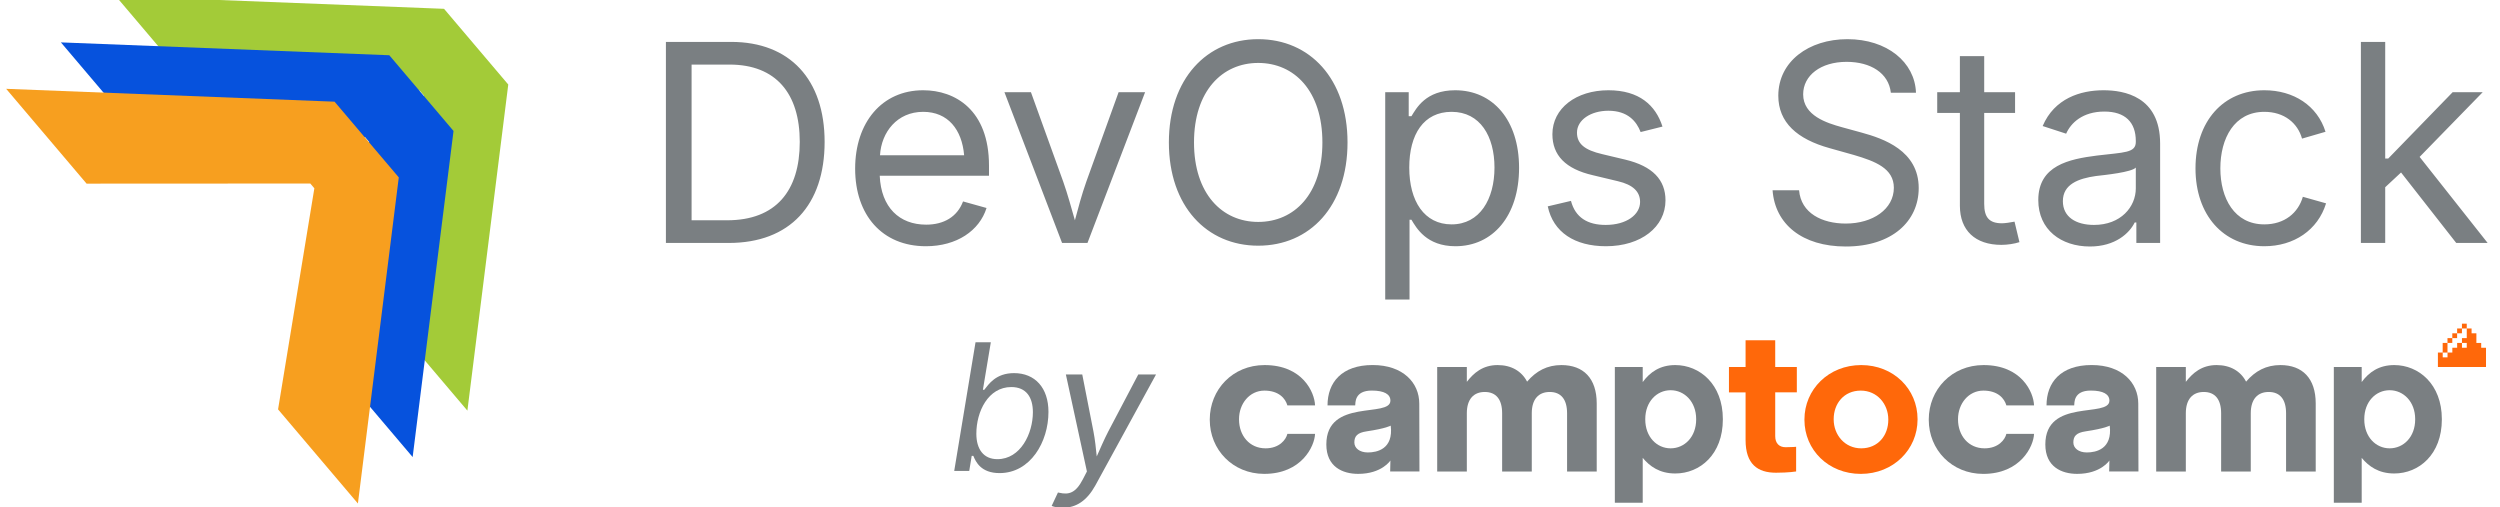
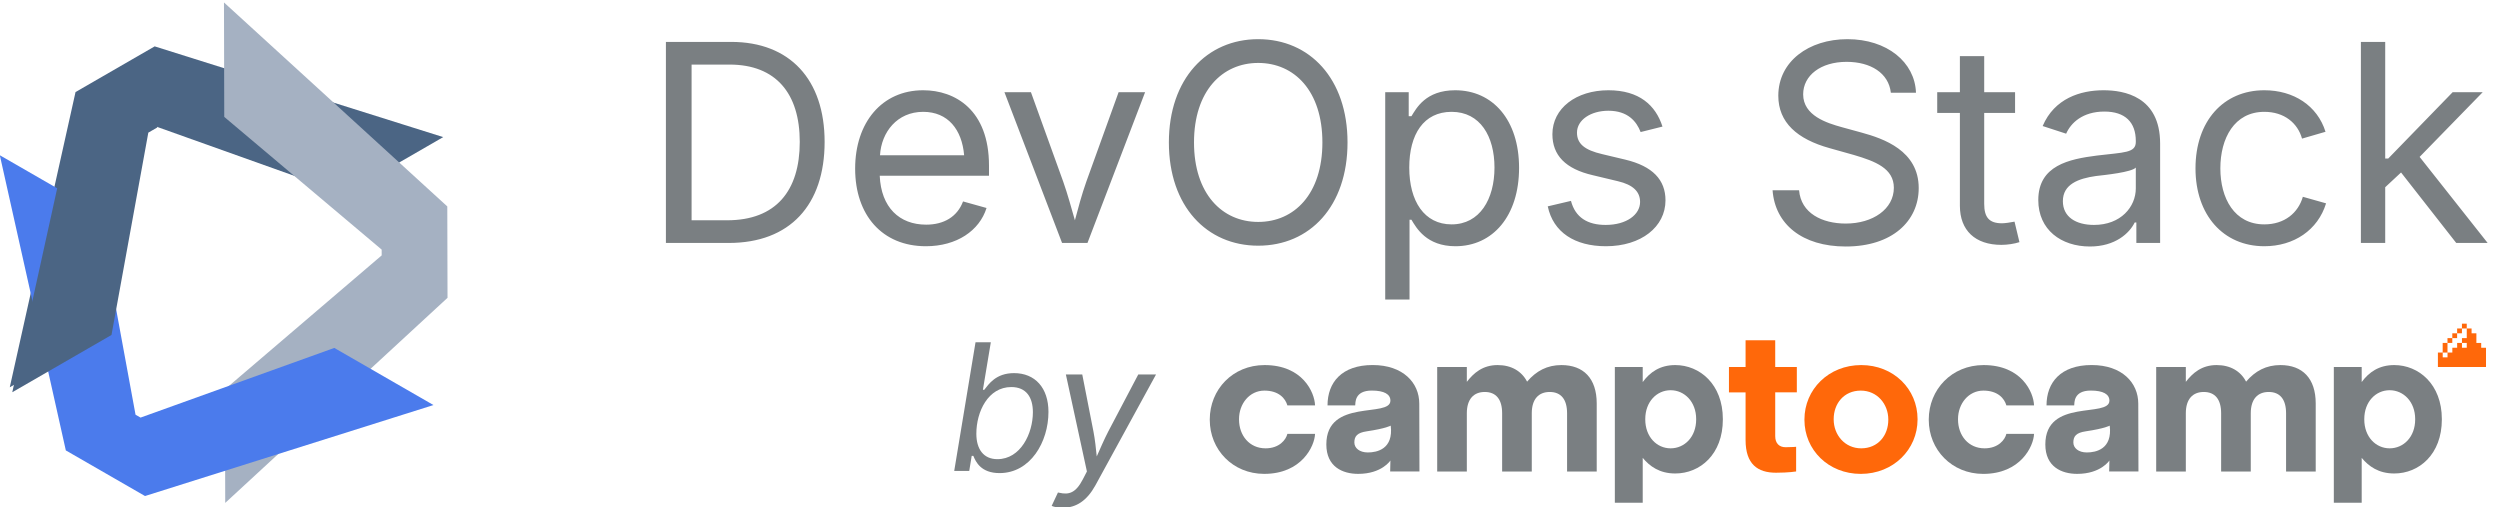
<svg xmlns="http://www.w3.org/2000/svg" width="143mm" height="29mm" viewBox="0 0 143 29" version="1.1" id="svg8">
  <defs id="defs2" />
  <g id="layer1" transform="translate(-22.3982,-40.63036)">
-     <g id="g1071" transform="matrix(0.119541,-0.1014,0.1014,0.119541,-75.05598,78.63803)">
-       <text xml:space="preserve" style="font-style:normal;font-weight:normal;font-size:256.202px;line-height:1.25;font-family:sans-serif;letter-spacing:0px;word-spacing:0px;fill:#a3cb38;fill-opacity:1;stroke:none;stroke-width:19.215" x="906.793" y="317.6" id="text1047" transform="scale(0.7111584,1.406156)">
-         <tspan id="tspan1045" x="906.793" y="317.6" style="font-style:normal;font-variant:normal;font-weight:600;font-stretch:normal;font-family:Inter;-inkscape-font-specification:'Inter Semi-Bold';fill:#a3cb38;fill-opacity:1;stroke-width:19.215">&gt;</tspan>
+     <g id="g2604" transform="matrix(0.1026381,0,0,0.1026381,-55.81048,-1.739156)">
+       <text xml:space="preserve" style="font-style:normal;font-weight:normal;font-size:360.129px;line-height:1.25;font-family:sans-serif;letter-spacing:0px;word-spacing:0px;fill:#4b6584;fill-opacity:1;stroke:none;stroke-width:27.01" x="-1343.015" y="452.294" id="text1852" transform="matrix(-0.3555026,-0.6159255,1.217855,-0.7029266,0,0)">
+         <tspan id="tspan1850" x="-1343.015" y="452.294" style="font-style:normal;font-variant:normal;font-weight:600;font-stretch:normal;font-family:Inter;-inkscape-font-specification:'Inter Semi-Bold';fill:#4b6584;fill-opacity:1;stroke-width:27.01">&gt;</tspan>
      </text>
-       <text xml:space="preserve" style="font-style:normal;font-weight:normal;font-size:256.202px;line-height:1.25;font-family:sans-serif;letter-spacing:0px;word-spacing:0px;fill:#0652dd;fill-opacity:1;stroke:none;stroke-width:19.215" x="869.96" y="317.6" id="text1051" transform="scale(0.7111584,1.406156)">
-         <tspan id="tspan1049" x="869.96" y="317.6" style="font-style:normal;font-variant:normal;font-weight:600;font-stretch:normal;font-family:Inter;-inkscape-font-specification:'Inter Semi-Bold';fill:#0652dd;fill-opacity:1;stroke-width:19.215">&gt;</tspan>
-       </text>
-       <text xml:space="preserve" style="font-style:normal;font-weight:normal;font-size:256.202px;line-height:1.25;font-family:sans-serif;letter-spacing:0px;word-spacing:0px;fill:#f79f1f;fill-opacity:1;stroke:none;stroke-width:19.215" x="833.127" y="317.6" id="text1055" transform="scale(0.7111584,1.406156)">
-         <tspan id="tspan1053" x="833.127" y="317.6" style="font-style:normal;font-variant:normal;font-weight:600;font-stretch:normal;font-family:Inter;-inkscape-font-specification:'Inter Semi-Bold';fill:#f79f1f;fill-opacity:1;stroke-width:19.215">&gt;</tspan>
-       </text>
+       <g id="g1953">
+         <text xml:space="preserve" style="font-style:normal;font-weight:normal;font-size:360.129px;line-height:1.25;font-family:sans-serif;letter-spacing:0px;word-spacing:0px;fill:#a5b1c2;fill-opacity:1;stroke:none;stroke-width:27.01" x="1207.534" y="499.214" id="text1860" transform="matrix(0.7111562,-0.00178137,0.00352228,1.406152,0,0)">
+           <tspan id="tspan1858" x="1207.534" y="499.214" style="font-style:normal;font-variant:normal;font-weight:600;font-stretch:normal;font-family:Inter;-inkscape-font-specification:'Inter Semi-Bold';fill:#a5b1c2;fill-opacity:1;stroke-width:27.01">&gt;</tspan>
+         </text>
+         <text xml:space="preserve" style="font-style:normal;font-weight:normal;font-size:360.129px;line-height:1.25;font-family:sans-serif;letter-spacing:0px;word-spacing:0px;fill:#4b7bec;fill-opacity:1;stroke:none;stroke-width:27.01" x="35.647" y="-641.992" id="text1856" transform="matrix(-0.3549824,0.6162255,-1.218448,-0.7018981,0,0)">
+           <tspan id="tspan1854" x="35.647" y="-641.992" style="font-style:normal;font-variant:normal;font-weight:600;font-stretch:normal;font-family:Inter;-inkscape-font-specification:'Inter Semi-Bold';fill:#4b7bec;fill-opacity:1;stroke-width:27.01">&gt;</tspan>
+         </text>
+         <g aria-label="&gt;" transform="matrix(-0.3555026,-0.6159255,1.217855,-0.7029266,0,0)" id="text1872" style="font-style:normal;font-weight:normal;font-size:360.129px;line-height:1.25;font-family:sans-serif;letter-spacing:0px;word-spacing:0px;fill:#4b6584;fill-opacity:1;stroke:none;stroke-width:27.01">
+           <path d="m -1186.481,351.263 v -5.883 l 1.407,2.43 -124.306,-53.329 v -45.4 l 174.949,80.824 v 36.831" style="font-style:normal;font-variant:normal;font-weight:600;font-stretch:normal;font-family:Inter;-inkscape-font-specification:'Inter Semi-Bold';fill:#4b6584;fill-opacity:1;stroke-width:27.01" id="path1874" />
+         </g>
+       </g>
    </g>
    <text xml:space="preserve" style="font-style:normal;font-weight:normal;font-size:15.819px;line-height:1.25;font-family:sans-serif;letter-spacing:0px;word-spacing:0px;fill:#7a7f82;fill-opacity:1;stroke:none;stroke-width:1.186" x="59.098" y="54.527" id="text1587">
      <tspan id="tspan1585" x="59.098" y="54.527" style="font-style:normal;font-variant:normal;font-weight:normal;font-stretch:normal;font-family:Inter;-inkscape-font-specification:Inter;fill:#7a7f82;fill-opacity:1;stroke-width:1.186">DevOps Stack</tspan>
    </text>
    <g id="g878" transform="translate(-0.3368222)">
      <g id="g1562" transform="matrix(0.1011624,0,0,0.1011624,91.93393,59.14408)">
        <g id="g1560">
          <path class="st0" d="m 383.66,54.39 c 0,8.71 -5.73,16.1 -15.33,16.1 -9.26,0 -15.55,-7.61 -15.55,-16.32 v -0.22 c 0,-8.71 5.74,-16.1 15.33,-16.1 9.26,0 15.55,7.61 15.55,16.32 z m 16.54,-0.22 v -0.22 c 0,-16.98 -13.56,-30.54 -31.87,-30.54 -18.42,0 -32.09,13.78 -32.09,30.76 v 0.22 c 0,16.98 13.56,30.55 31.87,30.55 18.41,-0.01 32.09,-13.79 32.09,-30.77" id="path1538" />
          <path class="st1" d="m 275.02,54.17 c 0,9.93 -6.62,16.32 -14.44,16.32 -7.83,0 -14.34,-6.51 -14.34,-16.32 v -0.22 c 0,-9.81 6.51,-16.32 14.34,-16.32 7.83,0 14.44,6.51 14.44,16.32 z m 15.09,0 v -0.22 c 0,-19.74 -13.12,-30.54 -26.9,-30.54 -8.71,0 -14.34,4.08 -18.41,9.59 v -8.49 h -15.76 v 76.75 H 244.8 V 75.89 c 3.97,4.74 9.48,8.82 18.41,8.82 14,0 26.9,-10.8 26.9,-30.54" id="path1540" />
          <path class="st1" d="M 218.79,83.61 V 45.13 c 0,-14.22 -7.5,-21.72 -19.96,-21.72 -8.05,0 -14.23,3.31 -19.41,9.37 -3.09,-5.95 -8.93,-9.37 -16.65,-9.37 -8.49,0 -13.56,4.52 -17.42,9.48 v -8.38 h -16.76 v 59.1 h 16.76 V 50.64 c 0,-7.94 3.86,-12.02 10.15,-12.02 6.28,0 9.81,4.08 9.81,12.02 v 32.97 h 16.76 V 50.64 c 0,-7.94 3.86,-12.02 10.15,-12.02 6.29,0 9.81,4.08 9.81,12.02 v 32.97 z" id="path1542" />
          <path class="st1" d="m 89.4,72.82 c -4.75,0 -7.65,-2.49 -7.65,-5.65 0,-3.64 1.76,-5.52 6.98,-6.29 10.9,-1.61 13.59,-3.22 13.59,-3.22 1.61,13.32 -7.85,15.16 -12.92,15.16 m 29.16,10.77 c 0,0 -0.1,-28.42 -0.1,-38.38 0,-11.77 -9.15,-21.82 -26.37,-21.82 -17.51,0 -25.51,9.88 -25.51,22.82 h 15.65 c 0.2,-1.37 -0.51,-8.38 9.36,-8.38 7.11,0 10.55,2.1 10.55,5.7 0,9.89 -36.23,-1.51 -36.23,24.75 0,12.73 9.29,16.65 18,16.65 13.4,0 18.23,-7.56 18.23,-7.56 l -0.14,6.2 z" id="path1544" />
          <path class="st1" d="m 43.88,62.31 c -0.76,3.27 -4.51,8.18 -12.34,8.18 -9.15,0 -15,-7.28 -15,-16.32 v -0.22 c 0,-8.71 5.96,-16.1 14.34,-16.1 8.21,0 11.9,4.49 13,8.36 H 59.53 C 59.28,38.83 52.5,23.41 30.99,23.41 12.9,23.41 0,37.3 0,54.17 v 0.22 c 0,16.87 13.01,30.54 30.77,30.54 21.19,0 28.51,-15.67 28.76,-22.62 z" id="path1546" />
          <path class="st1" d="m 681.57,54.17 c 0,9.93 -6.62,16.32 -14.44,16.32 -7.83,0 -14.34,-6.51 -14.34,-16.32 v -0.22 c 0,-9.81 6.51,-16.32 14.34,-16.32 7.83,0 14.44,6.51 14.44,16.32 z m 15.08,0 v -0.22 c 0,-19.74 -13.12,-30.54 -26.91,-30.54 -8.71,0 -14.34,4.08 -18.41,9.59 v -8.49 h -15.76 v 76.75 h 15.76 V 75.89 c 3.97,4.74 9.48,8.82 18.41,8.82 14.01,0 26.91,-10.8 26.91,-30.54" id="path1548" />
          <path class="st1" d="M 625.33,83.61 V 45.13 c 0,-14.22 -7.5,-21.72 -19.96,-21.72 -8.05,0 -14.23,3.31 -19.41,9.37 -3.09,-5.95 -8.93,-9.37 -16.65,-9.37 -8.49,0 -13.56,4.52 -17.42,9.48 v -8.38 h -16.76 v 59.1 h 16.76 V 50.64 c 0,-7.94 3.86,-12.02 10.15,-12.02 6.28,0 9.81,4.08 9.81,12.02 v 32.97 h 16.76 V 50.64 c 0,-7.94 3.86,-12.02 10.15,-12.02 6.29,0 9.81,4.08 9.81,12.02 v 32.97 z" id="path1550" />
          <path class="st1" d="m 495.94,72.82 c -4.75,0 -7.65,-2.49 -7.65,-5.65 0,-3.64 1.76,-5.52 6.98,-6.29 10.9,-1.61 13.59,-3.22 13.59,-3.22 1.61,13.32 -7.85,15.16 -12.92,15.16 m 29.16,10.77 c 0,0 -0.1,-28.42 -0.1,-38.38 0,-11.77 -9.15,-21.82 -26.37,-21.82 -17.51,0 -25.51,9.88 -25.51,22.82 h 15.65 c 0.2,-1.37 -0.51,-8.38 9.36,-8.38 7.11,0 10.55,2.1 10.55,5.7 0,9.89 -36.23,-1.51 -36.23,24.75 0,12.73 9.29,16.65 18,16.65 13.4,0 18.23,-7.56 18.23,-7.56 l -0.14,6.2 z" id="path1552" />
          <path class="st1" d="m 450.42,62.31 c -0.76,3.27 -4.5,8.18 -12.34,8.18 -9.15,0 -15,-7.28 -15,-16.32 v -0.22 c 0,-8.71 5.95,-16.1 14.34,-16.1 8.21,0 11.9,4.49 13,8.36 h 15.65 c -0.25,-7.38 -7.03,-22.8 -28.54,-22.8 -18.08,0 -30.99,13.9 -30.99,30.77 v 0.22 c 0,16.87 13.01,30.54 30.77,30.54 21.19,0 28.51,-15.67 28.76,-22.62 h -15.65 z" id="path1554" />
          <path class="st0" d="m 708.01,2.72 h 2.72 V 0 h -2.72 z m -8.17,8.17 h -2.72 v 5.45 h 2.72 z m 2.72,-2.72 h -2.72 v 2.72 h 2.72 z m 2.72,-2.72 h -2.72 v 2.72 h 2.72 z m 2.73,-2.73 h -2.72 v 2.72 h 2.72 z m 13.61,21.79 V 13.62 H 718.9 V 10.9 h -2.72 V 5.45 h -2.72 V 2.72 h -2.72 v 5.45 h -2.72 v 2.72 h 2.72 v 2.72 h -2.72 v -2.72 h -2.72 v 2.72 h -2.72 v 2.72 h -2.72 v 2.72 h -2.72 v -2.72 h -2.72 v 8.17 h 27.2 z" id="path1556" />
          <path class="st0" d="m 331.54,69.62 c 0,0 -2.21,0.24 -5.95,0.24 -3.74,0 -5.87,-2.34 -5.87,-6.24 V 38.84 h 12.22 V 24.51 H 319.72 V 9.4 h -16.76 v 15.11 h -9.4 v 14.34 h 9.4 v 26.97 c 0,13.68 6.87,18.46 17.2,18.46 7.22,0 11.38,-0.71 11.38,-0.71 z" id="path1558" />
        </g>
      </g>
      <text xml:space="preserve" style="font-style:normal;font-weight:normal;font-size:10.107px;line-height:1.25;font-family:sans-serif;letter-spacing:0px;word-spacing:0px;fill:#7a7f82;fill-opacity:1;stroke:none;stroke-width:0.758" x="76.988" y="67.564" id="text933">
        <tspan id="tspan931" x="76.988" y="67.564" style="font-style:italic;font-variant:normal;font-weight:normal;font-stretch:normal;font-family:Inter;-inkscape-font-specification:'Inter Italic';fill:#7a7f82;fill-opacity:1;stroke-width:0.758">by</tspan>
      </text>
    </g>
  </g>
  <style type="text/css" id="style1536">
	.st0{fill:#FF680A;}
	.st1{fill:#7A7F82;}
</style>
</svg>
